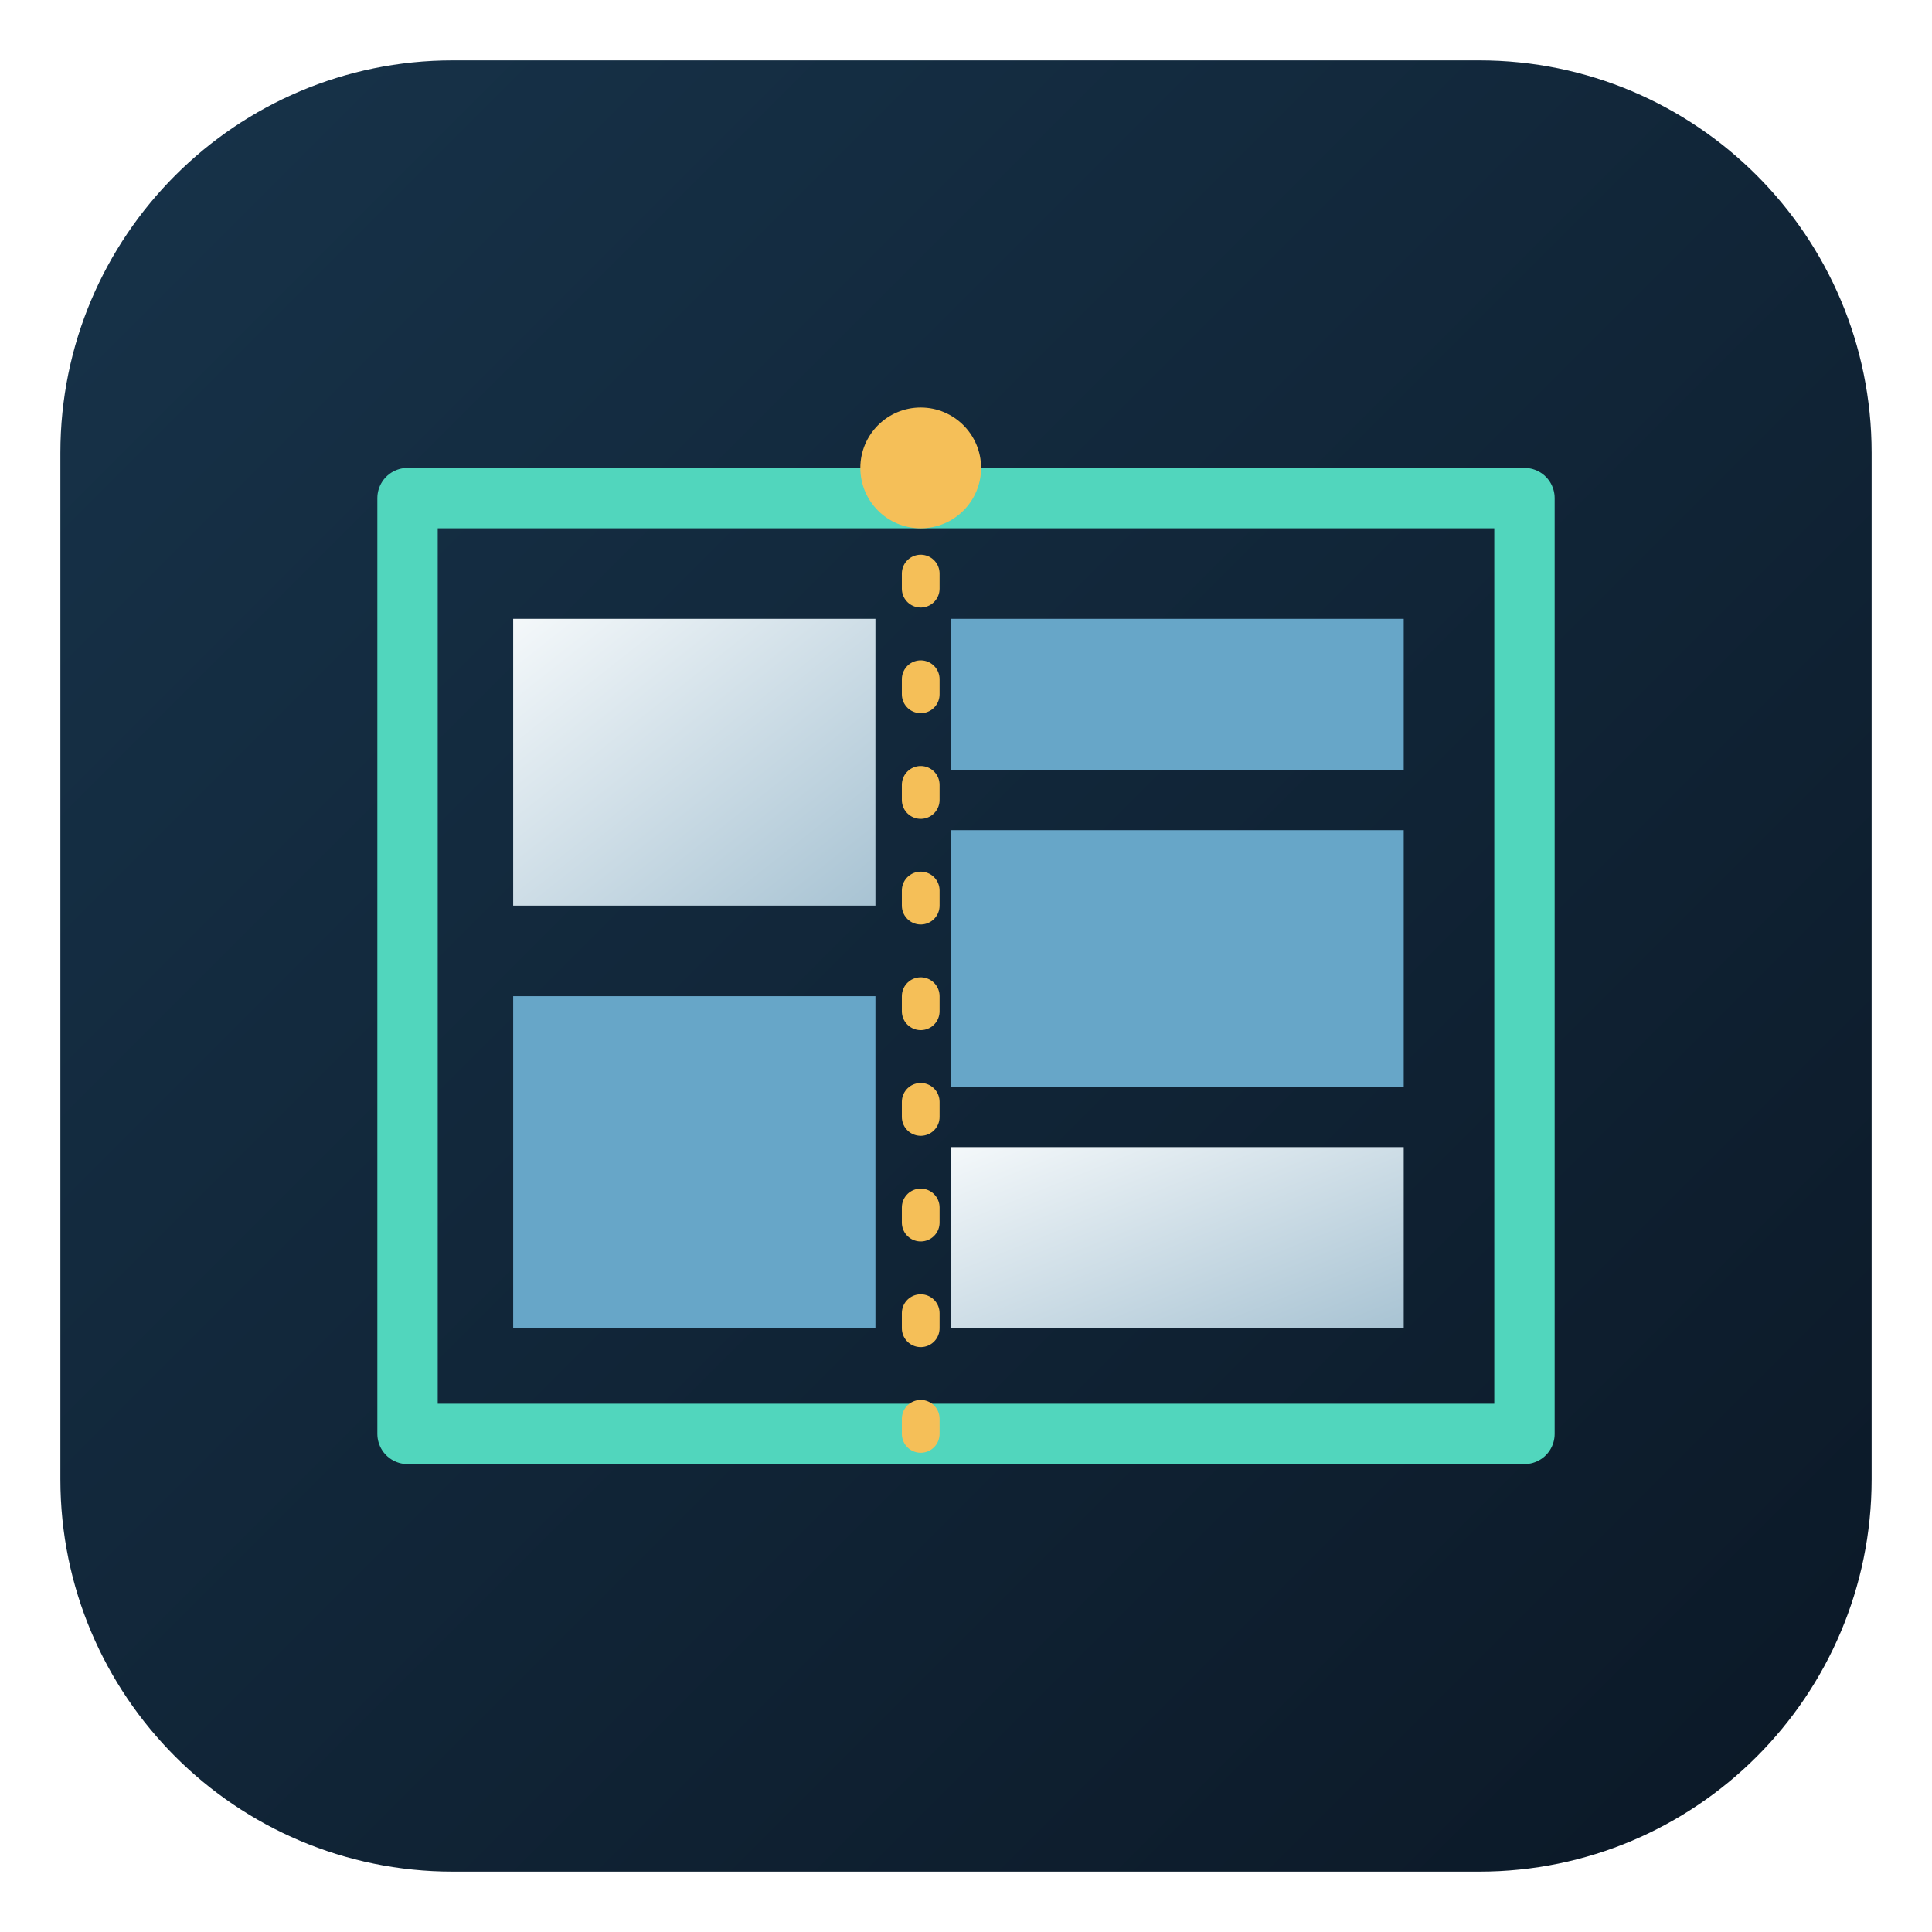
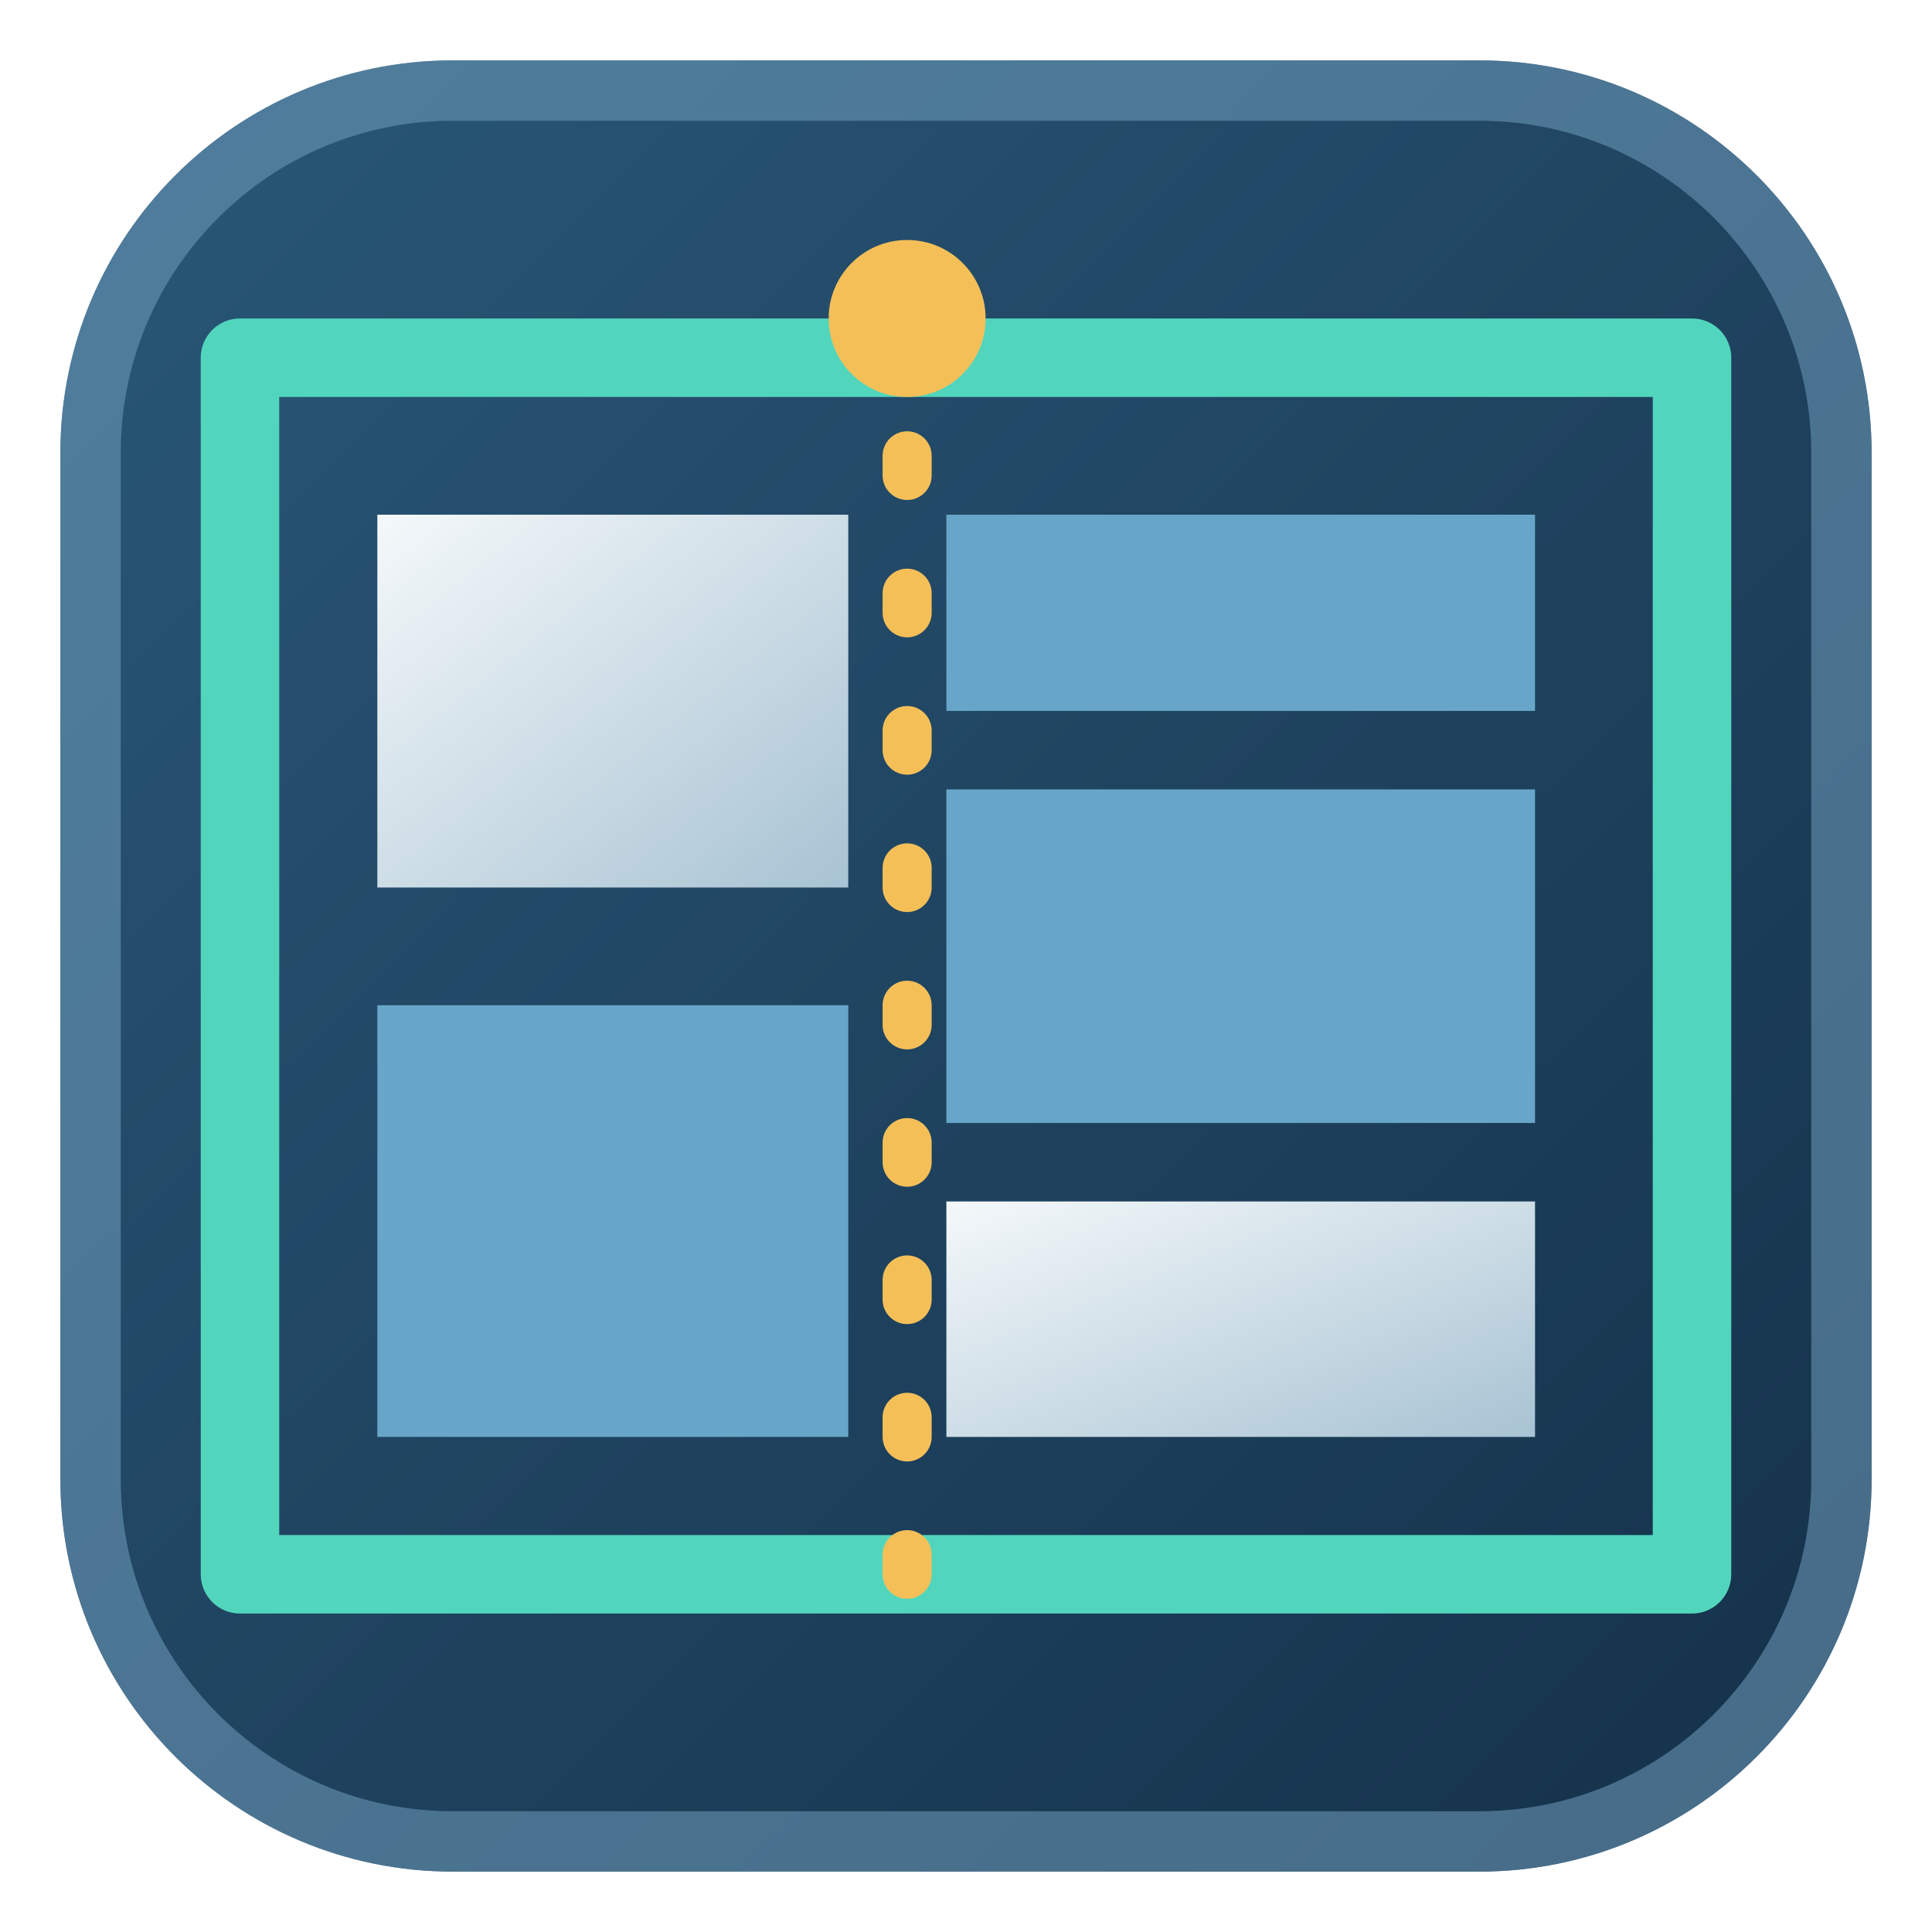
<svg xmlns="http://www.w3.org/2000/svg" viewBox="0 0 256 256">
  <defs>
    <linearGradient id="bg" x1="0" y1="0" x2="1" y2="1">
-       <stop offset="0" stop-color="#17334a" />
-       <stop offset="1" stop-color="#0b1826" />
+       <stop offset="0" stop-color="#2a5878" />
+       <stop offset="1" stop-color="#143049" />
    </linearGradient>
    <linearGradient id="steel" x1="0" y1="0" x2="1" y2="1">
      <stop offset="0" stop-color="#f4f8fa" />
      <stop offset="1" stop-color="#a8c3d3" />
    </linearGradient>
  </defs>
  <rect x="8" y="8" width="240" height="240" rx="52" fill="url(#bg)" />
-   <path d="M54 66h148v124H54z" fill="none" stroke="#51d6bd" stroke-width="8" stroke-linejoin="round" />
-   <path d="M68 82h48v38H68z" fill="url(#steel)" />
-   <path d="M126 82h60v20h-60zM126 110h60v34h-60z" fill="#67a6c8" />
-   <path d="M68 132h48v44H68z" fill="#67a6c8" />
-   <path d="M126 152h60v24h-60z" fill="url(#steel)" />
-   <path d="M122 62v132" stroke="#f5bf58" stroke-width="5" stroke-linecap="round" stroke-dasharray="2 12" />
-   <circle cx="122" cy="62" r="8" fill="#f5bf58" />
+   <rect x="12" y="12" width="232" height="232" rx="48" fill="none" stroke="#6f9cbc" stroke-opacity="0.55" stroke-width="8" />
+   <g transform="translate(128 128) scale(1.3) translate(-128 -128)">
+     <path d="M54 66h148v124H54z" fill="none" stroke="#51d6bd" stroke-width="8" stroke-linejoin="round" />
+     <path d="M68 82h48v38H68z" fill="url(#steel)" />
+     <path d="M126 82h60v20h-60zM126 110h60v34h-60z" fill="#67a6c8" />
+     <path d="M68 132h48v44H68z" fill="#67a6c8" />
+     <path d="M126 152h60v24h-60z" fill="url(#steel)" />
+     <path d="M122 62v132" stroke="#f5bf58" stroke-width="5" stroke-linecap="round" stroke-dasharray="2 12" />
+     <circle cx="122" cy="62" r="8" fill="#f5bf58" />
+   </g>
</svg>
